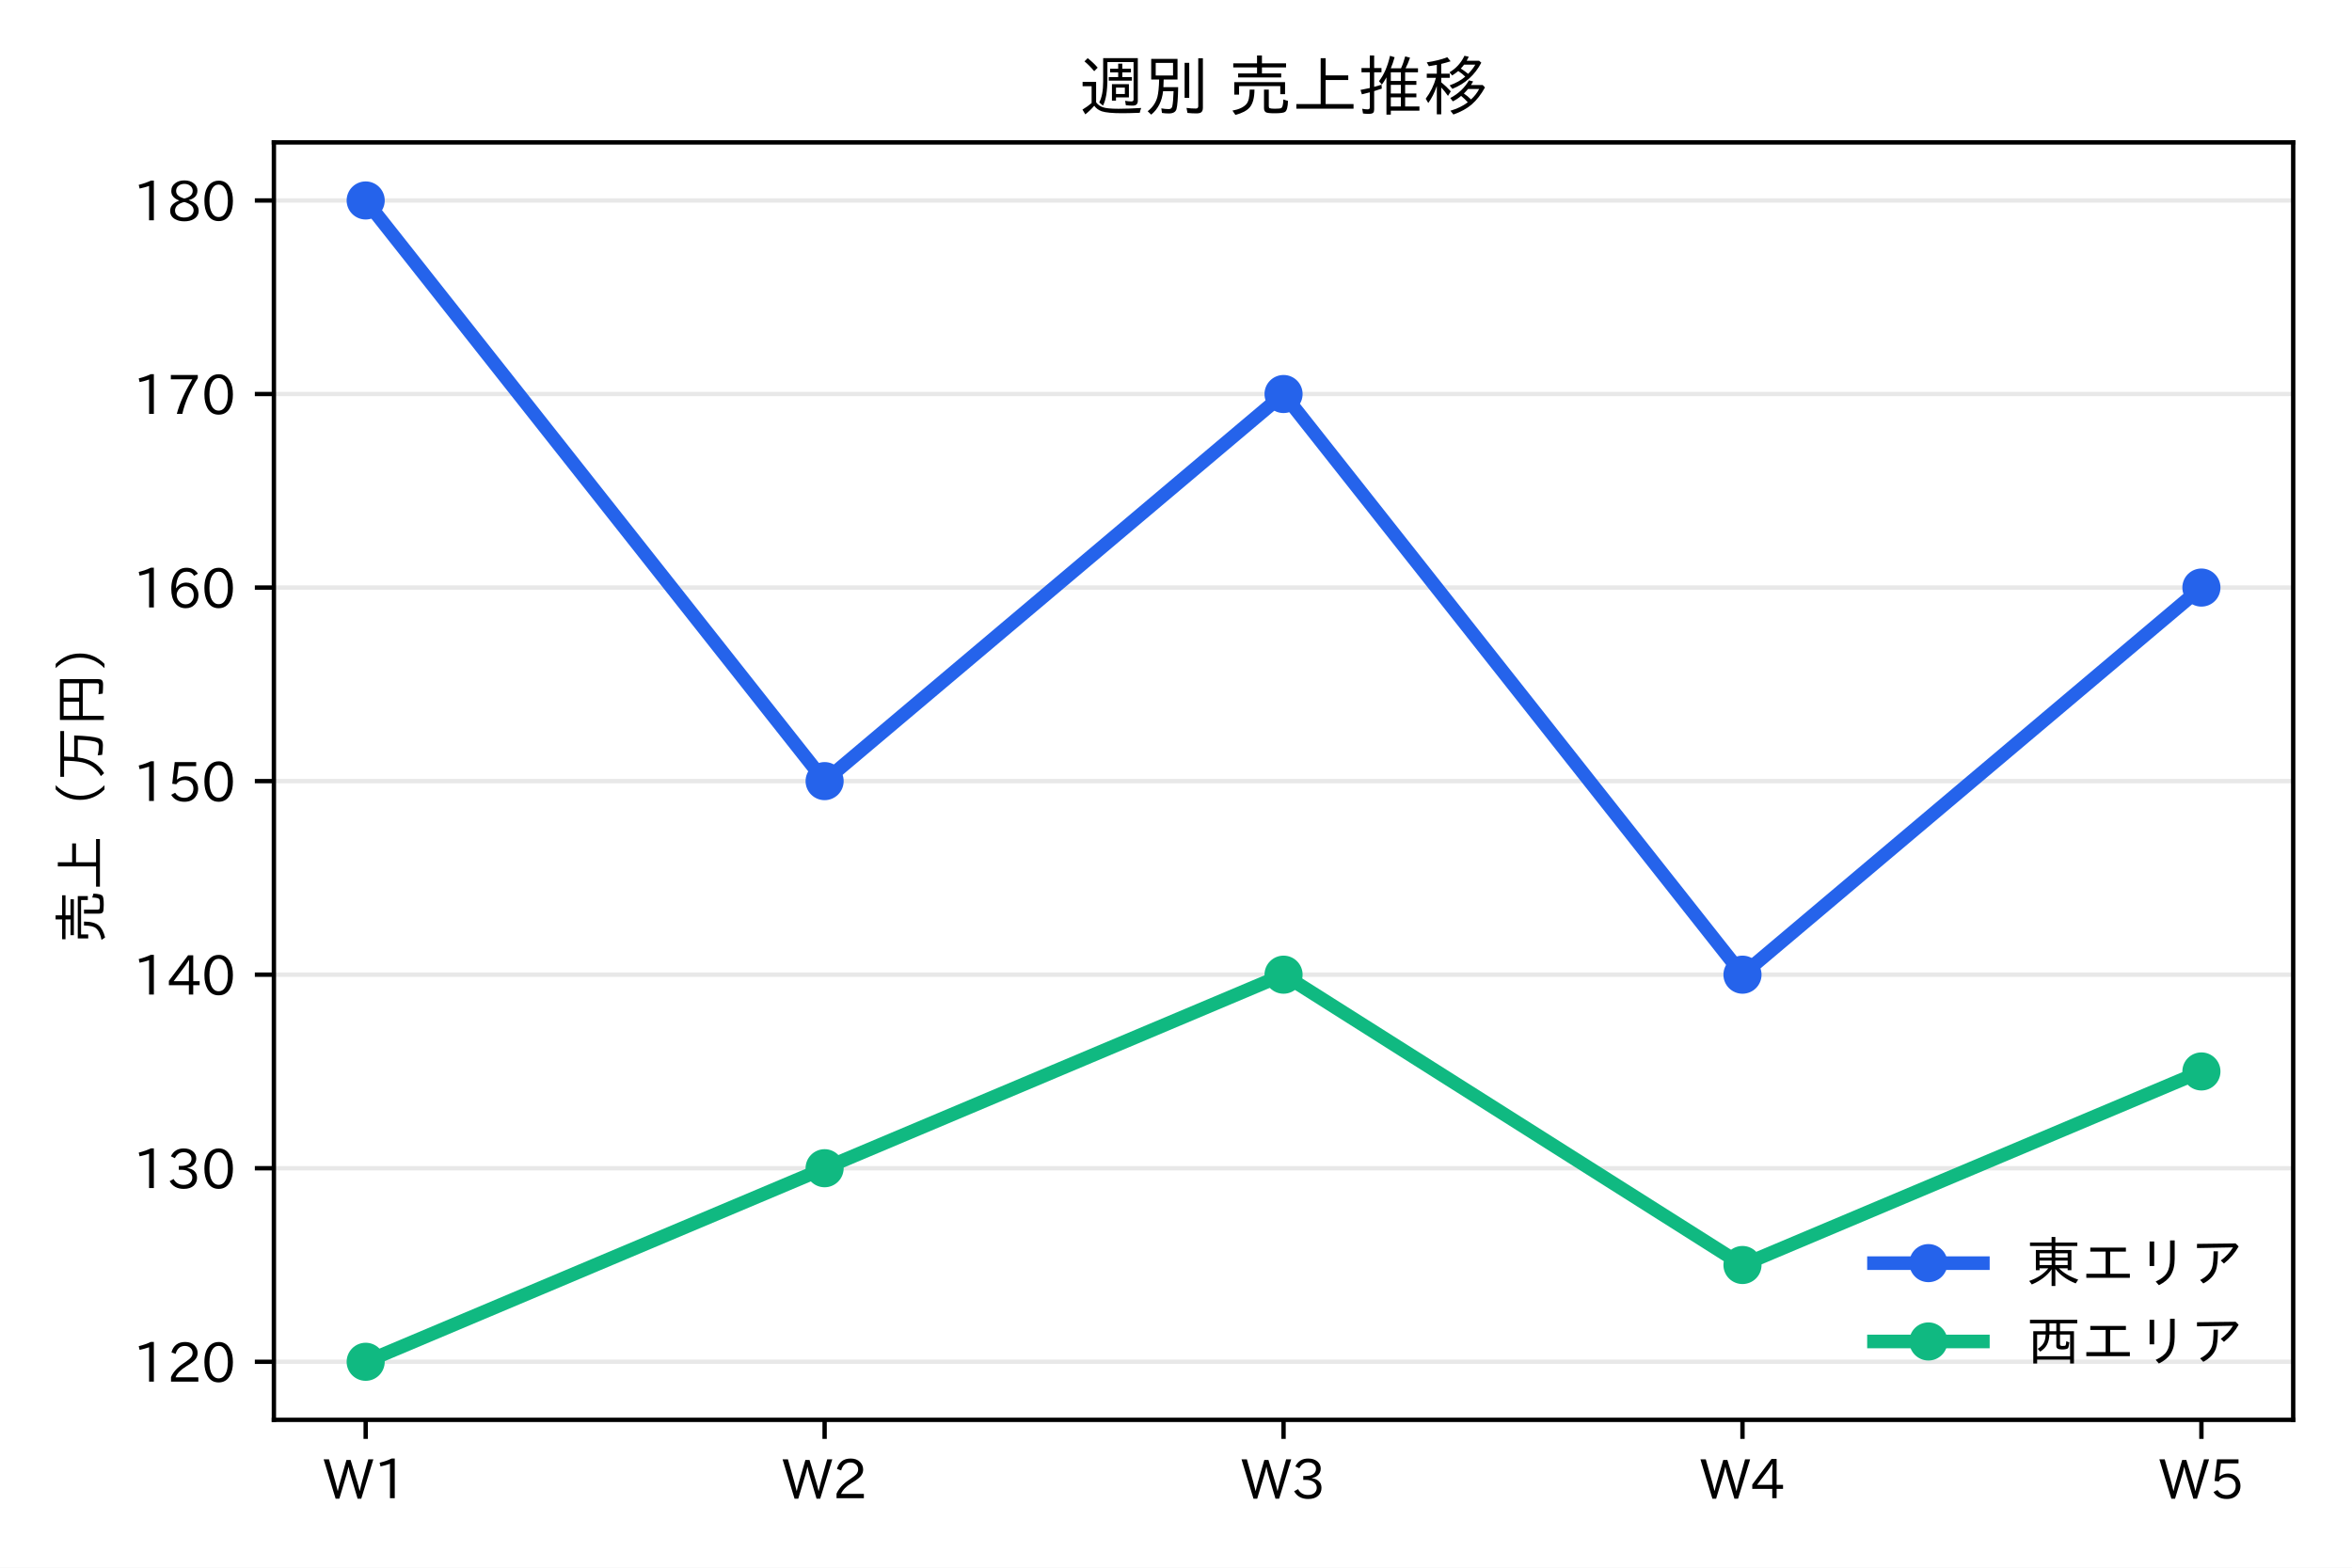
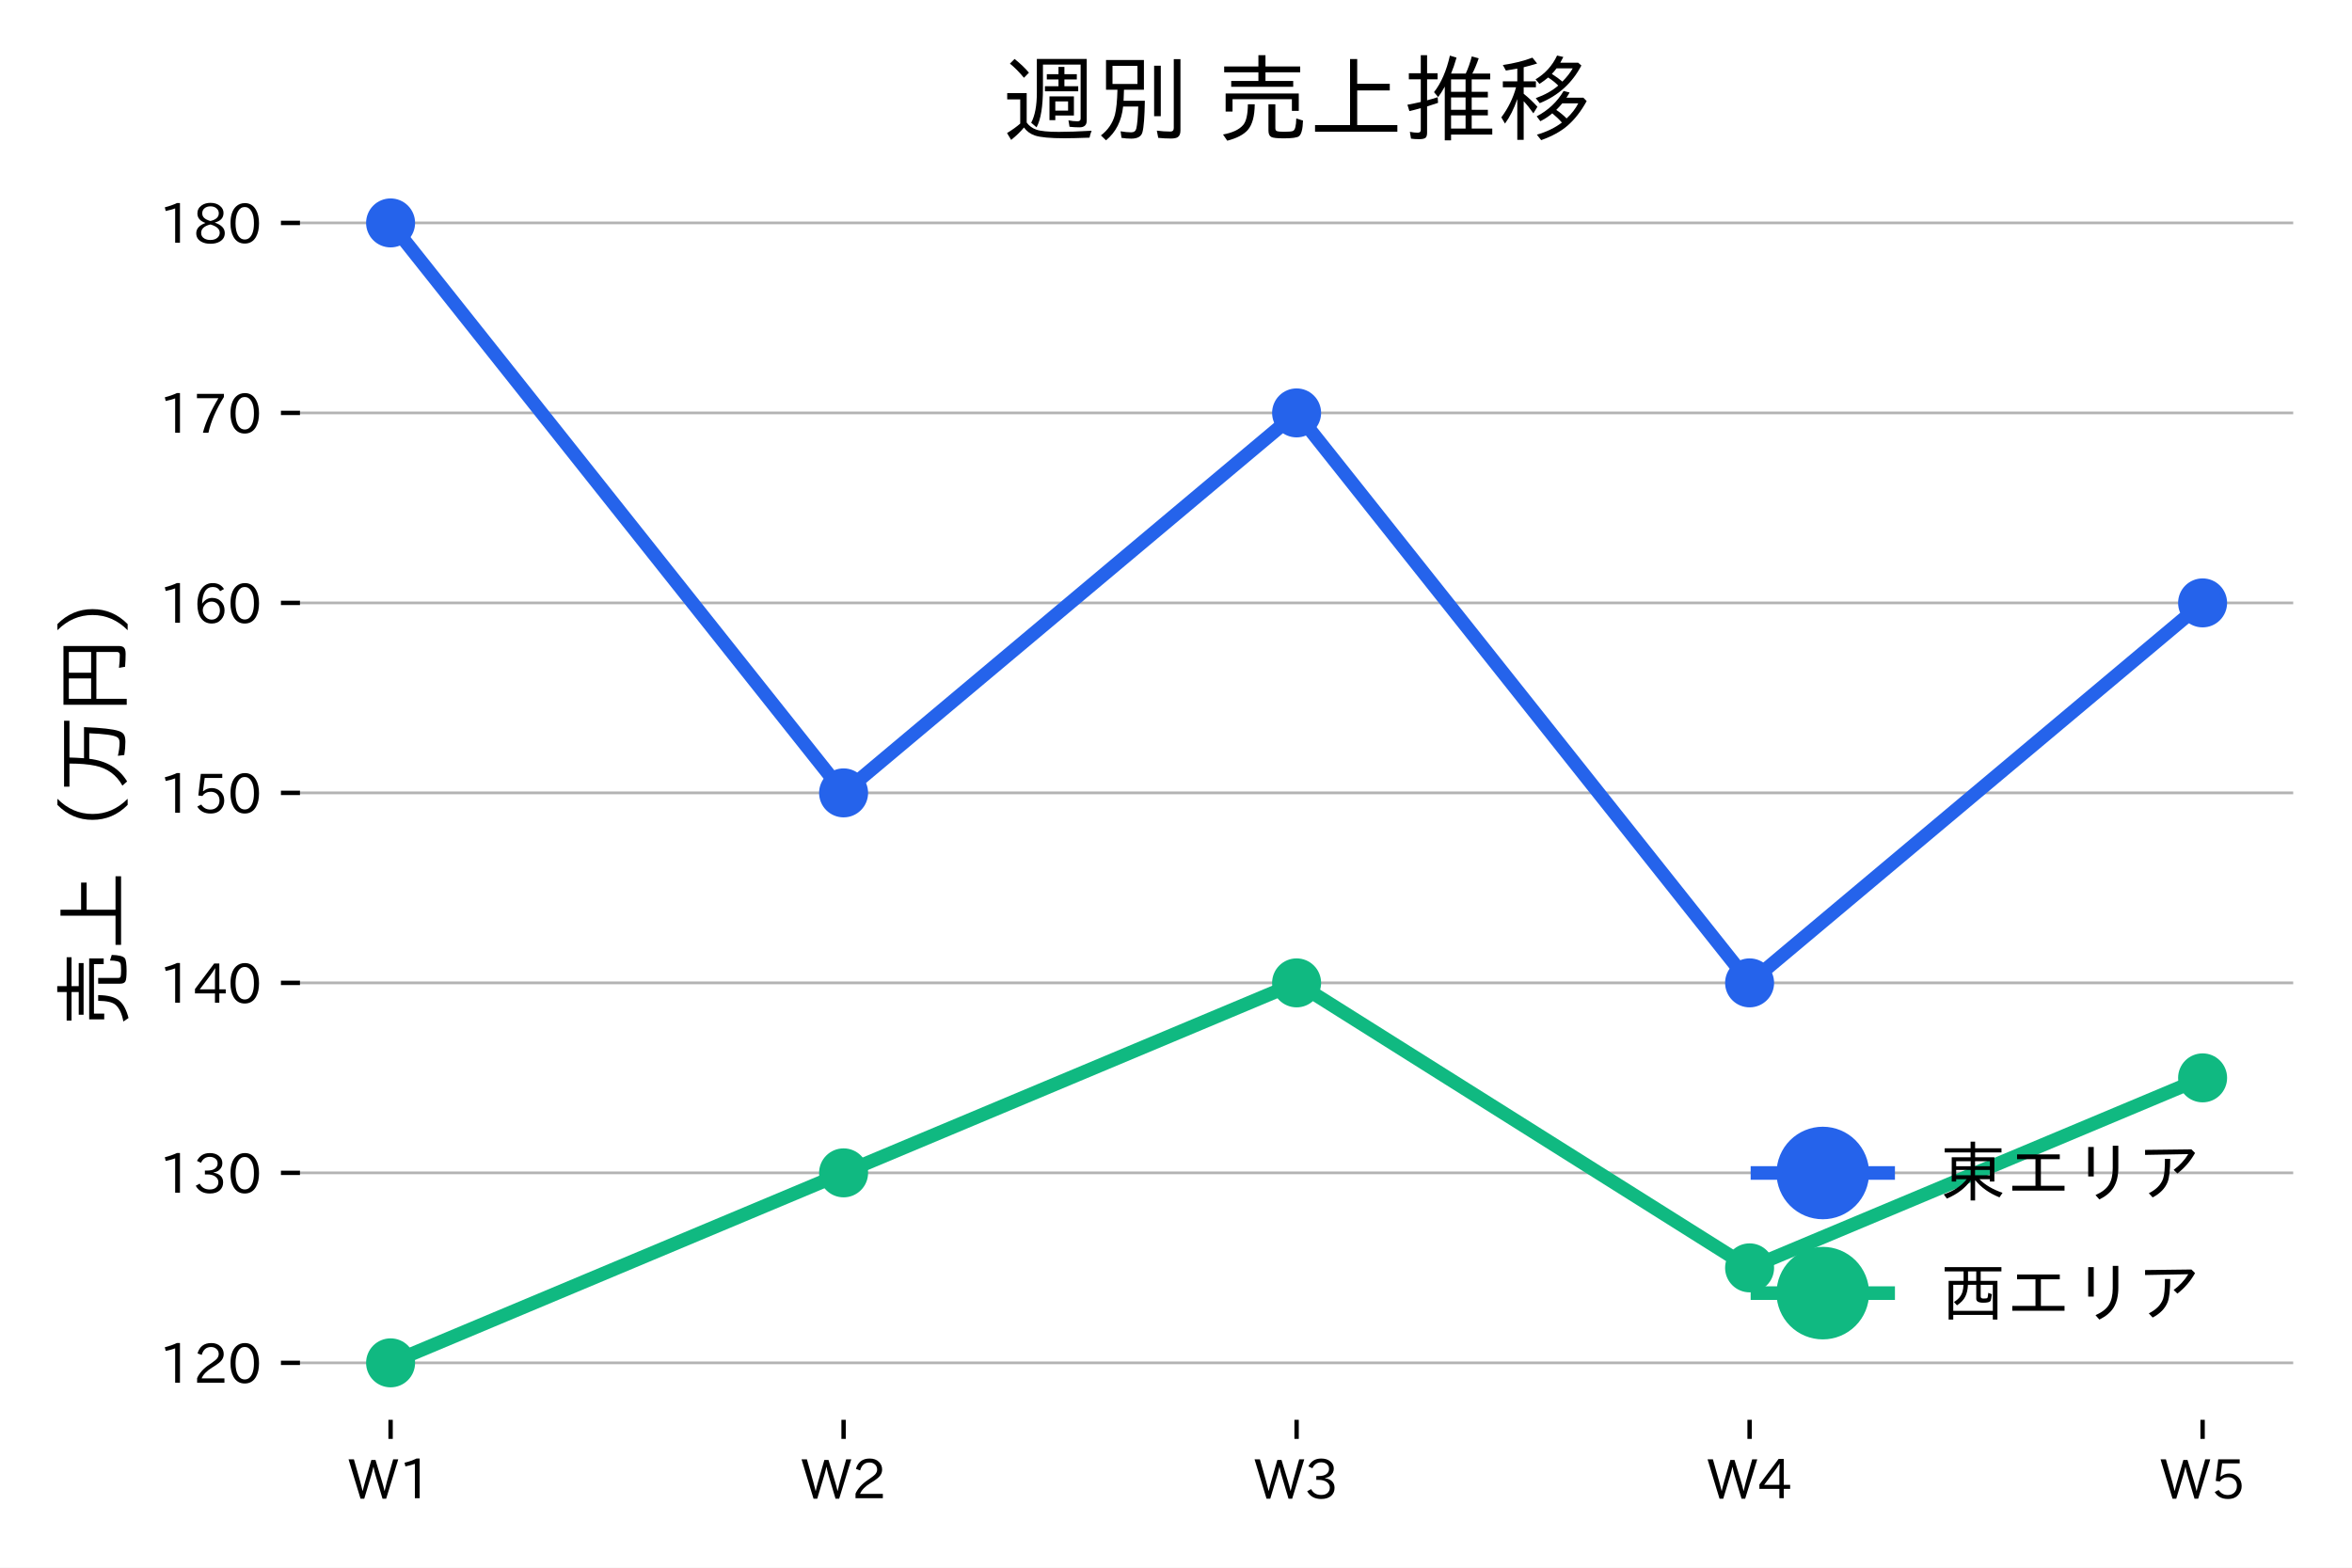
<svg xmlns="http://www.w3.org/2000/svg" xmlns:xlink="http://www.w3.org/1999/xlink" width="432pt" height="288pt" viewBox="0 0 432 288" version="1.1">
  <defs>
    <style type="text/css">*{stroke-linejoin: round; stroke-linecap: butt}</style>
  </defs>
  <g id="figure_1">
    <g id="patch_1">
      <path d="M 0 288  L 432 288  L 432 0  L 0 0  z " style="fill: #ffffff" />
    </g>
    <g id="axes_1">
      <g id="patch_2">
-         <path d="M 50.307 260.84  L 421.2 260.84  L 421.2 26.16  L 50.307 26.16  z " style="fill: #ffffff" />
+         <path d="M 55.1 260.84  L 421.2 260.84  L 421.2 30.48  L 55.1 30.48  z " style="fill: #ffffff" />
      </g>
      <g id="matplotlib.axis_1">
        <g id="xtick_1">
          <g id="line2d_1">
            <defs>
-               <path id="md99db38f3f" d="M 0 0  L 0 3.5  " style="stroke: #000000; stroke-width: 0.8" />
-             </defs>
-             <g>
-               <use xlink:href="#md99db38f3f" x="67.166" y="260.84" style="stroke: #000000; stroke-width: 0.8" />
+               <path id="m8d72873db2" d="M 0 0  L 0 3.5  " style="stroke: #000000; stroke-width: 0.8" />
+             </defs>
+             <g>
+               <use xlink:href="#m8d72873db2" x="71.741" y="260.84" style="stroke: #000000; stroke-width: 0.8" />
            </g>
          </g>
          <g id="text_1">
-             <g transform="translate(59.37562 275.3306) scale(0.1 -0.1)">
+             <g transform="translate(63.95028 275.3306) scale(0.1 -0.1)">
              <defs>
                <path id="IPAexGothic-57" d="M 5888 4634  L 4466 0  L 4038 0  L 3219 2759  Q 3084 3209 2981 3738  L 2963 3738  Q 2866 3288 2713 2759  L 1888 0  L 1453 0  L 44 4634  L 672 4634  L 1406 2041  Q 1572 1444 1694 928  L 1716 928  Q 1819 1406 2003 2041  L 2725 4556  L 3213 4556  L 3972 2041  Q 4128 1541 4269 922  L 4288 922  Q 4441 1603 4563 2041  L 5291 4634  L 5888 4634  z " transform="scale(0.015625)" />
                <path id="IPAexGothic-31" d="M 2463 63  L 1900 63  L 1900 4103  Q 1372 3922 788 3797  L 684 4231  Q 1519 4441 2106 4731  L 2463 4731  L 2463 63  z " transform="scale(0.015625)" />
              </defs>
              <use xlink:href="#IPAexGothic-57" />
              <use xlink:href="#IPAexGothic-31" transform="translate(92.82227 0)" />
            </g>
          </g>
        </g>
        <g id="xtick_2">
          <g id="line2d_2">
            <g>
-               <use xlink:href="#md99db38f3f" x="151.46" y="260.84" style="stroke: #000000; stroke-width: 0.8" />
+               <use xlink:href="#m8d72873db2" x="154.945" y="260.84" style="stroke: #000000; stroke-width: 0.8" />
            </g>
          </g>
          <g id="text_2">
-             <g transform="translate(143.6694 275.3306) scale(0.1 -0.1)">
+             <g transform="translate(147.1548 275.3306) scale(0.1 -0.1)">
              <defs>
                <path id="IPAexGothic-32" d="M 3659 63  L 447 63  L 447 594  Q 825 1475 1894 2203  L 2072 2322  Q 2619 2697 2791 2906  Q 2988 3153 2988 3444  Q 2988 3772 2756 4003  Q 2500 4259 2084 4259  Q 1250 4259 991 3328  L 497 3506  Q 853 4725 2116 4725  Q 2806 4725 3216 4316  Q 3575 3947 3575 3425  Q 3575 3038 3344 2722  Q 3131 2416 2366 1938  L 2231 1856  Q 1256 1253 978 569  L 3659 569  L 3659 63  z " transform="scale(0.015625)" />
              </defs>
              <use xlink:href="#IPAexGothic-57" />
              <use xlink:href="#IPAexGothic-32" transform="translate(92.82227 0)" />
            </g>
          </g>
        </g>
        <g id="xtick_3">
          <g id="line2d_3">
            <g>
-               <use xlink:href="#md99db38f3f" x="235.754" y="260.84" style="stroke: #000000; stroke-width: 0.8" />
+               <use xlink:href="#m8d72873db2" x="238.15" y="260.84" style="stroke: #000000; stroke-width: 0.8" />
            </g>
          </g>
          <g id="text_3">
-             <g transform="translate(227.9631 275.3306) scale(0.1 -0.1)">
+             <g transform="translate(230.3594 275.3306) scale(0.1 -0.1)">
              <defs>
                <path id="IPAexGothic-33" d="M 2381 2419  Q 3506 2216 3506 1278  Q 3506 716 3128 356  Q 2709 -31 1944 -31  Q 797 -31 288 881  L 756 1131  Q 1109 441 1938 441  Q 2425 441 2694 691  Q 2950 928 2950 1291  Q 2950 1719 2566 1978  Q 2216 2213 1644 2213  L 1363 2213  L 1363 2669  L 1656 2669  Q 2231 2669 2534 2888  Q 2859 3119 2859 3509  Q 2859 3934 2494 4138  Q 2259 4278 1931 4278  Q 1238 4278 903 3578  L 434 3803  Q 897 4725 1938 4725  Q 2597 4725 3006 4394  Q 3416 4069 3416 3534  Q 3416 3028 3019 2706  Q 2763 2500 2381 2444  L 2381 2419  z " transform="scale(0.015625)" />
              </defs>
              <use xlink:href="#IPAexGothic-57" />
              <use xlink:href="#IPAexGothic-33" transform="translate(92.82227 0)" />
            </g>
          </g>
        </g>
        <g id="xtick_4">
          <g id="line2d_4">
            <g>
-               <use xlink:href="#md99db38f3f" x="320.048" y="260.84" style="stroke: #000000; stroke-width: 0.8" />
+               <use xlink:href="#m8d72873db2" x="321.355" y="260.84" style="stroke: #000000; stroke-width: 0.8" />
            </g>
          </g>
          <g id="text_4">
-             <g transform="translate(312.2569 275.3306) scale(0.1 -0.1)">
+             <g transform="translate(313.5639 275.3306) scale(0.1 -0.1)">
              <defs>
                <path id="IPAexGothic-34" d="M 3813 1159  L 3059 1159  L 3059 63  L 2547 63  L 2547 1159  L 197 1159  L 197 1672  L 2456 4678  L 3059 4678  L 3059 1634  L 3813 1634  L 3813 1159  z M 2578 4109  L 2559 4109  Q 2278 3656 2003 3284  L 759 1634  L 2547 1634  L 2547 3144  Q 2547 3481 2578 4109  z " transform="scale(0.015625)" />
              </defs>
              <use xlink:href="#IPAexGothic-57" />
              <use xlink:href="#IPAexGothic-34" transform="translate(92.82227 0)" />
            </g>
          </g>
        </g>
        <g id="xtick_5">
          <g id="line2d_5">
            <g>
-               <use xlink:href="#md99db38f3f" x="404.341" y="260.84" style="stroke: #000000; stroke-width: 0.8" />
+               <use xlink:href="#m8d72873db2" x="404.559" y="260.84" style="stroke: #000000; stroke-width: 0.8" />
            </g>
          </g>
          <g id="text_5">
-             <g transform="translate(396.5506 275.3306) scale(0.1 -0.1)">
+             <g transform="translate(396.7685 275.3306) scale(0.1 -0.1)">
              <defs>
                <path id="IPAexGothic-35" d="M 1178 2603  Q 1634 2963 2172 2963  Q 2816 2963 3241 2528  Q 3638 2113 3638 1497  Q 3638 938 3297 513  Q 2869 -31 2031 -31  Q 959 -31 469 784  L 938 1028  Q 1309 434 2013 434  Q 2466 434 2769 716  Q 3081 1013 3081 1503  Q 3081 1966 2806 2241  Q 2519 2528 2056 2528  Q 1406 2528 1072 2028  L 591 2091  L 884 4634  L 3406 4634  L 3406 4153  L 1341 4153  L 1134 2603  L 1178 2603  z " transform="scale(0.015625)" />
              </defs>
              <use xlink:href="#IPAexGothic-57" />
              <use xlink:href="#IPAexGothic-35" transform="translate(92.82227 0)" />
            </g>
          </g>
        </g>
      </g>
      <g id="matplotlib.axis_2">
        <g id="ytick_1">
          <g id="line2d_6">
-             <path d="M 50.307 250.173  L 421.2 250.173  " clip-path="url(#pa5300a3c09)" style="fill: none; stroke: #b0b0b0; stroke-opacity: 0.3; stroke-width: 0.8; stroke-linecap: square" />
+             <path d="M 55.1 250.369  L 421.2 250.369  " clip-path="url(#p2153f0af49)" style="fill: none; stroke: #000000; stroke-opacity: 0.3; stroke-width: 0.5; stroke-linecap: square" />
          </g>
          <g id="line2d_7">
            <defs>
-               <path id="m06aeca50b7" d="M 0 0  L -3.5 0  " style="stroke: #000000; stroke-width: 0.8" />
-             </defs>
-             <g>
-               <use xlink:href="#m06aeca50b7" x="50.307" y="250.173" style="stroke: #000000; stroke-width: 0.8" />
+               <path id="m4aab1d4674" d="M 0 0  L -3.5 0  " style="stroke: #000000; stroke-width: 0.8" />
+             </defs>
+             <g>
+               <use xlink:href="#m4aab1d4674" x="55.1" y="250.369" style="stroke: #000000; stroke-width: 0.8" />
            </g>
          </g>
          <g id="text_6">
-             <g transform="translate(24.41219 253.918) scale(0.1 -0.1)">
+             <g transform="translate(29.20469 254.1144) scale(0.1 -0.1)">
              <defs>
                <path id="IPAexGothic-30" d="M 2038 4725  Q 2881 4725 3334 3944  Q 3694 3325 3694 2344  Q 3694 1372 3334 741  Q 2888 -31 2016 -31  Q 1147 -31 700 741  Q 341 1372 341 2350  Q 341 3713 1000 4334  Q 1419 4725 2038 4725  z M 2016 4266  Q 1516 4266 1228 3759  Q 934 3247 934 2344  Q 934 1456 1222 947  Q 1513 447 2016 447  Q 2619 447 2909 1153  Q 3100 1622 3100 2375  Q 3100 3256 2806 3759  Q 2509 4266 2016 4266  z " transform="scale(0.015625)" />
              </defs>
              <use xlink:href="#IPAexGothic-31" />
              <use xlink:href="#IPAexGothic-32" transform="translate(62.98828 0)" />
              <use xlink:href="#IPAexGothic-30" transform="translate(125.9766 0)" />
            </g>
          </g>
        </g>
        <g id="ytick_2">
          <g id="line2d_8">
-             <path d="M 50.307 214.615  L 421.2 214.615  " clip-path="url(#pa5300a3c09)" style="fill: none; stroke: #b0b0b0; stroke-opacity: 0.3; stroke-width: 0.8; stroke-linecap: square" />
+             <path d="M 55.1 215.466  L 421.2 215.466  " clip-path="url(#p2153f0af49)" style="fill: none; stroke: #000000; stroke-opacity: 0.3; stroke-width: 0.5; stroke-linecap: square" />
          </g>
          <g id="line2d_9">
            <g>
-               <use xlink:href="#m06aeca50b7" x="50.307" y="214.615" style="stroke: #000000; stroke-width: 0.8" />
+               <use xlink:href="#m4aab1d4674" x="55.1" y="215.466" style="stroke: #000000; stroke-width: 0.8" />
            </g>
          </g>
          <g id="text_7">
-             <g transform="translate(24.41219 218.3605) scale(0.1 -0.1)">
+             <g transform="translate(29.20469 219.2114) scale(0.1 -0.1)">
              <use xlink:href="#IPAexGothic-31" />
              <use xlink:href="#IPAexGothic-33" transform="translate(62.98828 0)" />
              <use xlink:href="#IPAexGothic-30" transform="translate(125.9766 0)" />
            </g>
          </g>
        </g>
        <g id="ytick_3">
          <g id="line2d_10">
-             <path d="M 50.307 179.058  L 421.2 179.058  " clip-path="url(#pa5300a3c09)" style="fill: none; stroke: #b0b0b0; stroke-opacity: 0.3; stroke-width: 0.8; stroke-linecap: square" />
+             <path d="M 55.1 180.563  L 421.2 180.563  " clip-path="url(#p2153f0af49)" style="fill: none; stroke: #000000; stroke-opacity: 0.3; stroke-width: 0.5; stroke-linecap: square" />
          </g>
          <g id="line2d_11">
            <g>
-               <use xlink:href="#m06aeca50b7" x="50.307" y="179.058" style="stroke: #000000; stroke-width: 0.8" />
+               <use xlink:href="#m4aab1d4674" x="55.1" y="180.563" style="stroke: #000000; stroke-width: 0.8" />
            </g>
          </g>
          <g id="text_8">
-             <g transform="translate(24.41219 182.8029) scale(0.1 -0.1)">
+             <g transform="translate(29.20469 184.3083) scale(0.1 -0.1)">
              <use xlink:href="#IPAexGothic-31" />
              <use xlink:href="#IPAexGothic-34" transform="translate(62.98828 0)" />
              <use xlink:href="#IPAexGothic-30" transform="translate(125.9766 0)" />
            </g>
          </g>
        </g>
        <g id="ytick_4">
          <g id="line2d_12">
-             <path d="M 50.307 143.5  L 421.2 143.5  " clip-path="url(#pa5300a3c09)" style="fill: none; stroke: #b0b0b0; stroke-opacity: 0.3; stroke-width: 0.8; stroke-linecap: square" />
+             <path d="M 55.1 145.66  L 421.2 145.66  " clip-path="url(#p2153f0af49)" style="fill: none; stroke: #000000; stroke-opacity: 0.3; stroke-width: 0.5; stroke-linecap: square" />
          </g>
          <g id="line2d_13">
            <g>
-               <use xlink:href="#m06aeca50b7" x="50.307" y="143.5" style="stroke: #000000; stroke-width: 0.8" />
+               <use xlink:href="#m4aab1d4674" x="55.1" y="145.66" style="stroke: #000000; stroke-width: 0.8" />
            </g>
          </g>
          <g id="text_9">
-             <g transform="translate(24.41219 147.2453) scale(0.1 -0.1)">
+             <g transform="translate(29.20469 149.4053) scale(0.1 -0.1)">
              <use xlink:href="#IPAexGothic-31" />
              <use xlink:href="#IPAexGothic-35" transform="translate(62.98828 0)" />
              <use xlink:href="#IPAexGothic-30" transform="translate(125.9766 0)" />
            </g>
          </g>
        </g>
        <g id="ytick_5">
          <g id="line2d_14">
-             <path d="M 50.307 107.942  L 421.2 107.942  " clip-path="url(#pa5300a3c09)" style="fill: none; stroke: #b0b0b0; stroke-opacity: 0.3; stroke-width: 0.8; stroke-linecap: square" />
+             <path d="M 55.1 110.757  L 421.2 110.757  " clip-path="url(#p2153f0af49)" style="fill: none; stroke: #000000; stroke-opacity: 0.3; stroke-width: 0.5; stroke-linecap: square" />
          </g>
          <g id="line2d_15">
            <g>
-               <use xlink:href="#m06aeca50b7" x="50.307" y="107.942" style="stroke: #000000; stroke-width: 0.8" />
+               <use xlink:href="#m4aab1d4674" x="55.1" y="110.757" style="stroke: #000000; stroke-width: 0.8" />
            </g>
          </g>
          <g id="text_10">
-             <g transform="translate(24.41219 111.6877) scale(0.1 -0.1)">
+             <g transform="translate(29.20469 114.5023) scale(0.1 -0.1)">
              <defs>
                <path id="IPAexGothic-36" d="M 1056 2328  Q 1509 2981 2234 2981  Q 2906 2981 3316 2513  Q 3675 2106 3675 1522  Q 3675 884 3272 434  Q 2853 -31 2178 -31  Q 1375 -31 922 581  Q 481 1178 481 2228  Q 481 3425 1013 4109  Q 1494 4725 2272 4725  Q 3191 4725 3609 4025  L 3150 3775  Q 2894 4266 2300 4266  Q 1119 4266 1031 2328  L 1056 2328  z M 2141 2547  Q 1684 2547 1384 2206  Q 1116 1900 1116 1541  Q 1116 1156 1353 844  Q 1672 428 2159 428  Q 2669 428 2941 844  Q 3125 1128 3125 1503  Q 3125 1944 2881 2228  Q 2600 2547 2141 2547  z " transform="scale(0.015625)" />
              </defs>
              <use xlink:href="#IPAexGothic-31" />
              <use xlink:href="#IPAexGothic-36" transform="translate(62.98828 0)" />
              <use xlink:href="#IPAexGothic-30" transform="translate(125.9766 0)" />
            </g>
          </g>
        </g>
        <g id="ytick_6">
          <g id="line2d_16">
-             <path d="M 50.307 72.385  L 421.2 72.385  " clip-path="url(#pa5300a3c09)" style="fill: none; stroke: #b0b0b0; stroke-opacity: 0.3; stroke-width: 0.8; stroke-linecap: square" />
+             <path d="M 55.1 75.854  L 421.2 75.854  " clip-path="url(#p2153f0af49)" style="fill: none; stroke: #000000; stroke-opacity: 0.3; stroke-width: 0.5; stroke-linecap: square" />
          </g>
          <g id="line2d_17">
            <g>
-               <use xlink:href="#m06aeca50b7" x="50.307" y="72.385" style="stroke: #000000; stroke-width: 0.8" />
+               <use xlink:href="#m4aab1d4674" x="55.1" y="75.854" style="stroke: #000000; stroke-width: 0.8" />
            </g>
          </g>
          <g id="text_11">
-             <g transform="translate(24.41219 76.13016) scale(0.1 -0.1)">
+             <g transform="translate(29.20469 79.59925) scale(0.1 -0.1)">
              <defs>
                <path id="IPAexGothic-37" d="M 3597 4263  Q 2238 2106 1778 63  L 1131 63  Q 1581 1834 2950 4128  L 428 4128  L 428 4634  L 3597 4634  L 3597 4263  z " transform="scale(0.015625)" />
              </defs>
              <use xlink:href="#IPAexGothic-31" />
              <use xlink:href="#IPAexGothic-37" transform="translate(62.98828 0)" />
              <use xlink:href="#IPAexGothic-30" transform="translate(125.9766 0)" />
            </g>
          </g>
        </g>
        <g id="ytick_7">
          <g id="line2d_18">
-             <path d="M 50.307 36.827  L 421.2 36.827  " clip-path="url(#pa5300a3c09)" style="fill: none; stroke: #b0b0b0; stroke-opacity: 0.3; stroke-width: 0.8; stroke-linecap: square" />
+             <path d="M 55.1 40.951  L 421.2 40.951  " clip-path="url(#p2153f0af49)" style="fill: none; stroke: #000000; stroke-opacity: 0.3; stroke-width: 0.5; stroke-linecap: square" />
          </g>
          <g id="line2d_19">
            <g>
-               <use xlink:href="#m06aeca50b7" x="50.307" y="36.827" style="stroke: #000000; stroke-width: 0.8" />
+               <use xlink:href="#m4aab1d4674" x="55.1" y="40.951" style="stroke: #000000; stroke-width: 0.8" />
            </g>
          </g>
          <g id="text_12">
-             <g transform="translate(24.41219 40.57258) scale(0.1 -0.1)">
+             <g transform="translate(29.20469 44.69622) scale(0.1 -0.1)">
              <defs>
                <path id="IPAexGothic-38" d="M 2541 2425  Q 3700 2031 3700 1197  Q 3700 541 3100 197  Q 2663 -56 2016 -56  Q 1366 -56 928 197  Q 347 531 347 1178  Q 347 1988 1409 2381  L 1409 2400  Q 481 2734 481 3509  Q 481 4100 981 4456  Q 1406 4756 2019 4756  Q 2703 4756 3131 4403  Q 3553 4069 3553 3566  Q 3553 2706 2541 2444  L 2541 2425  z M 2022 2625  Q 2997 2856 2997 3528  Q 2997 3916 2675 4150  Q 2413 4347 2016 4347  Q 1606 4347 1331 4128  Q 1050 3897 1050 3522  Q 1050 3150 1350 2925  Q 1494 2809 1722 2722  Q 1984 2616 2022 2625  z M 1978 2209  Q 922 1931 922 1216  Q 922 775 1313 556  Q 1606 391 2009 391  Q 2575 391 2881 697  Q 3106 922 3106 1250  Q 3106 1594 2794 1850  Q 2609 1994 2350 2100  Q 2047 2222 1978 2209  z " transform="scale(0.015625)" />
              </defs>
              <use xlink:href="#IPAexGothic-31" />
              <use xlink:href="#IPAexGothic-38" transform="translate(62.98828 0)" />
              <use xlink:href="#IPAexGothic-30" transform="translate(125.9766 0)" />
            </g>
          </g>
        </g>
        <g id="text_13">
-           <g transform="translate(18.51219 173.5) rotate(-90) scale(0.1 -0.1)">
+           <g transform="translate(22.46869 188.86) rotate(-90) scale(0.144 -0.144)">
            <defs>
              <path id="IPAexGothic-58f2" d="M 2938 4544  L 2938 5313  L 3419 5313  L 3419 4544  L 5781 4544  L 5781 4147  L 3419 4147  L 3419 3559  L 5306 3559  L 5306 3163  L 1088 3163  L 1088 3559  L 2938 3559  L 2938 4147  L 609 4147  L 609 4544  L 2938 4544  z M 5684 2706  L 5684 1522  L 5216 1522  L 5216 2316  L 1178 2316  L 1178 1478  L 709 1478  L 709 2706  L 5684 2706  z M 531 -84  Q 1494 91 1894 556  Q 2213 913 2222 1972  L 2688 1972  Q 2678 756 2216 225  Q 1794 -256 819 -506  L 531 -84  z M 3622 1972  L 4091 1972  L 4091 353  Q 4091 191 4181 153  Q 4313 100 4684 100  Q 5169 100 5294 159  Q 5503 256 5513 1006  L 5972 863  Q 5944 -22 5691 -206  Q 5503 -347 4659 -347  Q 3981 -347 3809 -250  Q 3622 -144 3622 178  L 3622 1972  z " transform="scale(0.015625)" />
              <path id="IPAexGothic-4e0a" d="M 3259 3366  L 5475 3366  L 5475 2913  L 3259 2913  L 3259 556  L 5991 556  L 5991 103  L 391 103  L 391 556  L 2772 556  L 2772 5050  L 3259 5050  L 3259 3366  z " transform="scale(0.015625)" />
              <path id="IPAexGothic-ff08" d="M 5419 -434  Q 4197 769 4197 2438  Q 4197 4097 5419 5300  L 5919 5300  Q 4678 4078 4678 2425  Q 4678 788 5919 -434  L 5419 -434  z " transform="scale(0.015625)" />
              <path id="IPAexGothic-4e07" d="M 2888 4316  Q 2878 3816 2828 3128  L 5369 3128  Q 5284 984 5056 300  Q 4950 -22 4750 -134  Q 4556 -250 4181 -250  Q 3659 -250 3091 -159  L 3028 363  Q 3638 225 4103 225  Q 4456 225 4569 463  Q 4797 906 4866 2700  L 2784 2700  Q 2534 575 934 -391  L 591 -6  Q 1900 716 2216 2200  Q 2394 3041 2394 4316  L 506 4316  L 506 4756  L 5888 4756  L 5888 4316  L 2888 4316  z " transform="scale(0.015625)" />
              <path id="IPAexGothic-5186" d="M 5594 4806  L 5594 322  Q 5594 34 5491 -97  Q 5366 -269 4959 -269  Q 4469 -269 3897 -225  L 3809 275  Q 4378 206 4844 206  Q 5106 206 5106 434  L 5106 2119  L 1281 2119  L 1281 -359  L 794 -359  L 794 4806  L 5594 4806  z M 1281 4366  L 1281 2547  L 2944 2547  L 2944 4366  L 1281 4366  z M 5106 2547  L 5106 4366  L 3413 4366  L 3413 2547  L 5106 2547  z " transform="scale(0.015625)" />
              <path id="IPAexGothic-ff09" d="M 481 -434  Q 1722 788 1722 2431  Q 1722 4066 481 5300  L 981 5300  Q 2203 4097 2203 2431  Q 2203 769 981 -434  L 481 -434  z " transform="scale(0.015625)" />
            </defs>
            <use xlink:href="#IPAexGothic-58f2" />
            <use xlink:href="#IPAexGothic-4e0a" transform="translate(100 0)" />
            <use xlink:href="#IPAexGothic-ff08" transform="translate(200 0)" />
            <use xlink:href="#IPAexGothic-4e07" transform="translate(300 0)" />
            <use xlink:href="#IPAexGothic-5186" transform="translate(400 0)" />
            <use xlink:href="#IPAexGothic-ff09" transform="translate(500 0)" />
          </g>
        </g>
      </g>
      <g id="line2d_20">
-         <path d="M 67.166 36.827  L 151.46 143.5  L 235.754 72.385  L 320.048 179.058  L 404.341 107.942  " clip-path="url(#pa5300a3c09)" style="fill: none; stroke: #2563eb; stroke-width: 2.5; stroke-linecap: square" />
+         <path d="M 71.741 40.951  L 154.945 145.66  L 238.15 75.854  L 321.355 180.563  L 404.559 110.757  " clip-path="url(#p2153f0af49)" style="fill: none; stroke: #2563eb; stroke-width: 2.5; stroke-linecap: square" />
        <defs>
-           <path id="m0eaa119c28" d="M 0 3  C 0.796 3 1.559 2.684 2.121 2.121  C 2.684 1.559 3 0.796 3 0  C 3 -0.796 2.684 -1.559 2.121 -2.121  C 1.559 -2.684 0.796 -3 0 -3  C -0.796 -3 -1.559 -2.684 -2.121 -2.121  C -2.684 -1.559 -3 -0.796 -3 0  C -3 0.796 -2.684 1.559 -2.121 2.121  C -1.559 2.684 -0.796 3 0 3  z " style="stroke: #2563eb" />
+           <path id="m973f62c1f0" d="M 0 4  C 1.061 4 2.078 3.579 2.828 2.828  C 3.579 2.078 4 1.061 4 0  C 4 -1.061 3.579 -2.078 2.828 -2.828  C 2.078 -3.579 1.061 -4 0 -4  C -1.061 -4 -2.078 -3.579 -2.828 -2.828  C -3.579 -2.078 -4 -1.061 -4 0  C -4 1.061 -3.579 2.078 -2.828 2.828  C -2.078 3.579 -1.061 4 0 4  z " style="stroke: #2563eb" />
        </defs>
-         <g clip-path="url(#pa5300a3c09)">
-           <use xlink:href="#m0eaa119c28" x="67.166" y="36.827" style="fill: #2563eb; stroke: #2563eb" />
-           <use xlink:href="#m0eaa119c28" x="151.46" y="143.5" style="fill: #2563eb; stroke: #2563eb" />
-           <use xlink:href="#m0eaa119c28" x="235.754" y="72.385" style="fill: #2563eb; stroke: #2563eb" />
-           <use xlink:href="#m0eaa119c28" x="320.048" y="179.058" style="fill: #2563eb; stroke: #2563eb" />
-           <use xlink:href="#m0eaa119c28" x="404.341" y="107.942" style="fill: #2563eb; stroke: #2563eb" />
+         <g clip-path="url(#p2153f0af49)">
+           <use xlink:href="#m973f62c1f0" x="71.741" y="40.951" style="fill: #2563eb; stroke: #2563eb" />
+           <use xlink:href="#m973f62c1f0" x="154.945" y="145.66" style="fill: #2563eb; stroke: #2563eb" />
+           <use xlink:href="#m973f62c1f0" x="238.15" y="75.854" style="fill: #2563eb; stroke: #2563eb" />
+           <use xlink:href="#m973f62c1f0" x="321.355" y="180.563" style="fill: #2563eb; stroke: #2563eb" />
+           <use xlink:href="#m973f62c1f0" x="404.559" y="110.757" style="fill: #2563eb; stroke: #2563eb" />
        </g>
      </g>
      <g id="line2d_21">
-         <path d="M 67.166 250.173  L 151.46 214.615  L 235.754 179.058  L 320.048 232.394  L 404.341 196.836  " clip-path="url(#pa5300a3c09)" style="fill: none; stroke: #10b981; stroke-width: 2.5; stroke-linecap: square" />
+         <path d="M 71.741 250.369  L 154.945 215.466  L 238.15 180.563  L 321.355 232.918  L 404.559 198.015  " clip-path="url(#p2153f0af49)" style="fill: none; stroke: #10b981; stroke-width: 2.5; stroke-linecap: square" />
        <defs>
-           <path id="m02fe9894fd" d="M 0 3  C 0.796 3 1.559 2.684 2.121 2.121  C 2.684 1.559 3 0.796 3 0  C 3 -0.796 2.684 -1.559 2.121 -2.121  C 1.559 -2.684 0.796 -3 0 -3  C -0.796 -3 -1.559 -2.684 -2.121 -2.121  C -2.684 -1.559 -3 -0.796 -3 0  C -3 0.796 -2.684 1.559 -2.121 2.121  C -1.559 2.684 -0.796 3 0 3  z " style="stroke: #10b981" />
+           <path id="meca43756a7" d="M 0 4  C 1.061 4 2.078 3.579 2.828 2.828  C 3.579 2.078 4 1.061 4 0  C 4 -1.061 3.579 -2.078 2.828 -2.828  C 2.078 -3.579 1.061 -4 0 -4  C -1.061 -4 -2.078 -3.579 -2.828 -2.828  C -3.579 -2.078 -4 -1.061 -4 0  C -4 1.061 -3.579 2.078 -2.828 2.828  C -2.078 3.579 -1.061 4 0 4  z " style="stroke: #10b981" />
        </defs>
-         <g clip-path="url(#pa5300a3c09)">
-           <use xlink:href="#m02fe9894fd" x="67.166" y="250.173" style="fill: #10b981; stroke: #10b981" />
-           <use xlink:href="#m02fe9894fd" x="151.46" y="214.615" style="fill: #10b981; stroke: #10b981" />
-           <use xlink:href="#m02fe9894fd" x="235.754" y="179.058" style="fill: #10b981; stroke: #10b981" />
-           <use xlink:href="#m02fe9894fd" x="320.048" y="232.394" style="fill: #10b981; stroke: #10b981" />
-           <use xlink:href="#m02fe9894fd" x="404.341" y="196.836" style="fill: #10b981; stroke: #10b981" />
-         </g>
-       </g>
-       <g id="patch_3">
-         <path d="M 50.307 260.84  L 50.307 26.16  " style="fill: none; stroke: #000000; stroke-width: 0.8; stroke-linejoin: miter; stroke-linecap: square" />
-       </g>
-       <g id="patch_4">
-         <path d="M 421.2 260.84  L 421.2 26.16  " style="fill: none; stroke: #000000; stroke-width: 0.8; stroke-linejoin: miter; stroke-linecap: square" />
-       </g>
-       <g id="patch_5">
-         <path d="M 50.307 260.84  L 421.2 260.84  " style="fill: none; stroke: #000000; stroke-width: 0.8; stroke-linejoin: miter; stroke-linecap: square" />
-       </g>
-       <g id="patch_6">
-         <path d="M 50.307 26.16  L 421.2 26.16  " style="fill: none; stroke: #000000; stroke-width: 0.8; stroke-linejoin: miter; stroke-linecap: square" />
+         <g clip-path="url(#p2153f0af49)">
+           <use xlink:href="#meca43756a7" x="71.741" y="250.369" style="fill: #10b981; stroke: #10b981" />
+           <use xlink:href="#meca43756a7" x="154.945" y="215.466" style="fill: #10b981; stroke: #10b981" />
+           <use xlink:href="#meca43756a7" x="238.15" y="180.563" style="fill: #10b981; stroke: #10b981" />
+           <use xlink:href="#meca43756a7" x="321.355" y="232.918" style="fill: #10b981; stroke: #10b981" />
+           <use xlink:href="#meca43756a7" x="404.559" y="198.015" style="fill: #10b981; stroke: #10b981" />
+         </g>
      </g>
      <g id="text_14">
-         <g transform="translate(198.1337 20.16) scale(0.12 -0.12)">
+         <g transform="translate(183.9772 24.48) scale(0.1728 -0.1728)">
          <defs>
            <path id="IPAexGothic-9031" d="M 1703 728  Q 1944 394 2356 247  Q 2788 94 3891 94  Q 4791 94 6119 172  Q 6019 -84 5978 -300  Q 4853 -341 4275 -341  Q 2825 -341 2259 -153  Q 1791 9 1519 391  Q 1175 -28 647 -453  L 366 13  Q 916 350 1263 659  L 1263 2303  L 378 2303  L 378 2731  L 1703 2731  L 1703 728  z M 4916 2509  L 4916 1209  L 3650 1209  L 3650 891  L 3253 891  L 3253 2509  L 4916 2509  z M 4519 2169  L 3650 2169  L 3650 1541  L 4519 1541  L 4519 2169  z M 5788 5056  L 5788 863  Q 5788 403 5294 403  Q 4950 403 4616 441  L 4544 878  Q 4866 813 5159 813  Q 5372 813 5372 997  L 5372 4672  L 2809 4672  L 2809 3053  Q 2809 1206 2375 403  L 2009 716  Q 2394 1438 2394 2753  L 2394 5056  L 5788 5056  z M 4269 4019  L 5113 4019  L 5113 3659  L 4269 3659  L 4269 3200  L 5209 3200  L 5209 2853  L 2944 2853  L 2944 3200  L 3866 3200  L 3866 3659  L 3072 3659  L 3072 4019  L 3866 4019  L 3866 4513  L 4269 4513  L 4269 4019  z M 1516 3775  Q 1034 4359 563 4738  L 878 5056  Q 1484 4572 1856 4122  L 1516 3775  z " transform="scale(0.015625)" />
            <path id="IPAexGothic-5225" d="M 1922 2963  Q 1906 2453 1894 2209  L 3341 2209  Q 3313 550 3175 63  Q 3059 -366 2413 -366  Q 2072 -366 1753 -313  L 1691 134  Q 2084 63 2413 63  Q 2694 63 2759 319  Q 2856 722 2888 1753  Q 2888 1800 2894 1819  L 1863 1819  Q 1709 350 700 -481  L 353 -147  Q 1075 403 1306 1256  Q 1450 1822 1478 2963  L 700 2963  L 700 4984  L 3278 4984  L 3278 2963  L 1922 2963  z M 1141 4588  L 1141 3353  L 2838 3353  L 2838 4588  L 1141 4588  z M 3972 4597  L 4425 4597  L 4425 1159  L 3972 1159  L 3972 4597  z M 5309 5044  L 5763 5044  L 5763 191  Q 5763 -141 5581 -263  Q 5438 -359 5116 -359  Q 4688 -359 4253 -313  L 4156 178  Q 4625 116 5072 116  Q 5309 116 5309 353  L 5309 5044  z " transform="scale(0.015625)" />
            <path id="IPAexGothic-20" transform="scale(0.015625)" />
            <path id="IPAexGothic-63a8" d="M 3244 4063  L 4244 4063  Q 4481 4578 4653 5228  L 5125 5100  Q 4913 4484 4691 4063  L 5906 4063  L 5906 3666  L 4647 3666  L 4647 2822  L 5747 2822  L 5747 2438  L 4647 2438  L 4647 1594  L 5747 1594  L 5747 1216  L 4647 1216  L 4647 319  L 6047 319  L 6047 -91  L 3244 -91  L 3244 -481  L 2816 -481  L 2816 3188  L 2791 3128  Q 2581 2744 2366 2463  L 2084 2797  Q 2813 3728 3166 5284  L 3616 5144  Q 3431 4500 3244 4063  z M 3244 319  L 4231 319  L 4231 1216  L 3244 1216  L 3244 319  z M 3244 1594  L 4231 1594  L 4231 2438  L 3244 2438  L 3244 1594  z M 3244 2822  L 4231 2822  L 4231 3666  L 3244 3666  L 3244 2822  z M 1184 4084  L 1184 5313  L 1613 5313  L 1613 4084  L 2328 4084  L 2328 3669  L 1613 3669  L 1613 2241  Q 1997 2341 2334 2453  L 2359 2069  Q 1809 1884 1631 1831  L 1613 1825  L 1613 44  Q 1613 -197 1522 -294  Q 1413 -403 1081 -403  Q 738 -403 519 -366  L 441 97  Q 741 38 978 38  Q 1184 38 1184 219  L 1184 1703  L 1147 1697  Q 734 1581 409 1509  L 275 1941  Q 722 2022 1138 2119  Q 1147 2122 1166 2125  Q 1178 2128 1184 2131  L 1184 3669  L 372 3669  L 372 4084  L 1184 4084  z " transform="scale(0.015625)" />
            <path id="IPAexGothic-79fb" d="M 4691 2419  L 5844 2419  L 6069 2188  Q 5503 1156 4763 513  Q 4081 -75 2975 -469  L 2681 -97  Q 3684 194 4384 728  Q 4097 1056 3731 1356  Q 3381 1053 2919 819  L 2669 1150  Q 3853 1772 4500 2878  L 4909 2772  Q 4772 2528 4691 2419  z M 4409 2034  Q 4219 1803 4000 1588  Q 4375 1341 4703 1009  Q 5219 1488 5497 2034  L 4409 2034  z M 1350 2328  Q 1009 1334 513 659  L 263 1081  Q 966 2022 1266 3128  L 366 3128  L 366 3531  L 1350 3531  L 1350 4400  Q 919 4322 575 4266  L 366 4644  Q 1506 4809 2378 5144  L 2700 4747  Q 2238 4600 1784 4491  L 1784 3531  L 2616 3531  L 2616 3128  L 1784 3128  L 1784 2688  Q 2306 2266 2719 1803  L 2444 1356  Q 2106 1838 1784 2181  L 1784 -450  L 1350 -450  L 1350 2328  z M 4275 4800  L 5491 4800  L 5709 4609  Q 4763 2809 2875 2047  L 2606 2388  Q 3534 2722 4134 3244  Q 3869 3519 3450 3794  Q 3184 3569 2859 3359  L 2591 3666  Q 3578 4259 4056 5288  L 4481 5191  Q 4406 5034 4275 4800  z M 4019 4416  Q 3856 4194 3700 4038  Q 4128 3759 4372 3553  L 4416 3513  Q 4884 3991 5119 4416  L 4019 4416  z " transform="scale(0.015625)" />
          </defs>
          <use xlink:href="#IPAexGothic-9031" />
          <use xlink:href="#IPAexGothic-5225" transform="translate(100 0)" />
          <use xlink:href="#IPAexGothic-20" transform="translate(200 0)" />
          <use xlink:href="#IPAexGothic-58f2" transform="translate(227.002 0)" />
          <use xlink:href="#IPAexGothic-4e0a" transform="translate(327.002 0)" />
          <use xlink:href="#IPAexGothic-63a8" transform="translate(427.002 0)" />
          <use xlink:href="#IPAexGothic-79fb" transform="translate(527.002 0)" />
        </g>
      </g>
      <g id="legend_1">
        <g id="line2d_22">
-           <path d="M 344.2 232.049  L 354.2 232.049  L 364.2 232.049  " style="fill: none; stroke: #2563eb; stroke-width: 2.5; stroke-linecap: square" />
+           <path d="M 322.8 215.491  L 334.8 215.491  L 346.8 215.491  " style="fill: none; stroke: #2563eb; stroke-width: 2.5; stroke-linecap: square" />
+           <defs>
+             <path id="m7d49ec4b56" d="M 0 8  C 2.122 8 4.157 7.157 5.657 5.657  C 7.157 4.157 8 2.122 8 0  C 8 -2.122 7.157 -4.157 5.657 -5.657  C 4.157 -7.157 2.122 -8 0 -8  C -2.122 -8 -4.157 -7.157 -5.657 -5.657  C -7.157 -4.157 -8 -2.122 -8 0  C -8 2.122 -7.157 4.157 -5.657 5.657  C -4.157 7.157 -2.122 8 0 8  z " style="stroke: #2563eb" />
+           </defs>
          <g>
-             <use xlink:href="#m0eaa119c28" x="354.2" y="232.049" style="fill: #2563eb; stroke: #2563eb" />
+             <use xlink:href="#m7d49ec4b56" x="334.8" y="215.491" style="fill: #2563eb; stroke: #2563eb" />
          </g>
        </g>
        <g id="text_15">
-           <g transform="translate(372.2 235.5494) scale(0.1 -0.1)">
+           <g transform="translate(356.4 219.6912) scale(0.12 -0.12)">
            <defs>
              <path id="IPAexGothic-6771" d="M 3822 1631  Q 4653 791 6088 300  L 5788 -147  Q 4269 463 3400 1553  L 3400 -450  L 2959 -450  L 2959 1516  Q 2200 403 634 -269  L 328 147  Q 1781 638 2575 1631  L 1544 1631  L 1544 1406  L 1109 1406  L 1109 3781  L 2959 3781  L 2959 4256  L 419 4256  L 419 4659  L 2959 4659  L 2959 5313  L 3400 5313  L 3400 4659  L 5984 4659  L 5984 4256  L 3400 4256  L 3400 3781  L 5288 3781  L 5288 1406  L 4847 1406  L 4847 1631  L 3822 1631  z M 2966 3397  L 1544 3397  L 1544 2900  L 2966 2900  L 2966 3397  z M 3394 3397  L 3394 2900  L 4847 2900  L 4847 3397  L 3394 3397  z M 2966 2541  L 1544 2541  L 1544 2016  L 2966 2016  L 2966 2541  z M 3394 2541  L 3394 2016  L 4847 2016  L 4847 2541  L 3394 2541  z " transform="scale(0.015625)" />
              <path id="IPAexGothic-30a8" d="M 1109 4063  L 5294 4063  L 5294 3594  L 3444 3594  L 3444 988  L 5759 988  L 5759 513  L 641 513  L 641 988  L 2913 988  L 2913 3594  L 1109 3594  L 1109 4063  z " transform="scale(0.015625)" />
              <path id="IPAexGothic-30ea" d="M 1678 4788  L 2222 4788  L 2222 1900  L 1678 1900  L 1678 4788  z M 4084 4909  L 4628 4909  L 4628 2753  Q 4628 1563 4150 794  Q 3725 119 2772 -353  L 2394 78  Q 3334 494 3706 1094  Q 4084 1703 4084 2725  L 4084 4909  z " transform="scale(0.015625)" />
              <path id="IPAexGothic-30a2" d="M 5388 4556  L 5747 4200  Q 5081 3022 4019 2191  L 3647 2547  Q 4519 3178 5081 4091  L 850 4013  L 850 4500  L 5388 4556  z M 1216 256  Q 2319 813 2616 1691  Q 2797 2200 2797 3628  L 3313 3628  Q 3303 1981 3059 1356  Q 2697 431 1594 -153  L 1216 256  z " transform="scale(0.015625)" />
            </defs>
            <use xlink:href="#IPAexGothic-6771" />
            <use xlink:href="#IPAexGothic-30a8" transform="translate(100 0)" />
            <use xlink:href="#IPAexGothic-30ea" transform="translate(200 0)" />
            <use xlink:href="#IPAexGothic-30a2" transform="translate(300 0)" />
          </g>
        </g>
        <g id="line2d_23">
-           <path d="M 344.2 246.44  L 354.2 246.44  L 364.2 246.44  " style="fill: none; stroke: #10b981; stroke-width: 2.5; stroke-linecap: square" />
+           <path d="M 322.8 237.56  L 334.8 237.56  L 346.8 237.56  " style="fill: none; stroke: #10b981; stroke-width: 2.5; stroke-linecap: square" />
+           <defs>
+             <path id="mb3cc950986" d="M 0 8  C 2.122 8 4.157 7.157 5.657 5.657  C 7.157 4.157 8 2.122 8 0  C 8 -2.122 7.157 -4.157 5.657 -5.657  C 4.157 -7.157 2.122 -8 0 -8  C -2.122 -8 -4.157 -7.157 -5.657 -5.657  C -7.157 -4.157 -8 -2.122 -8 0  C -8 2.122 -7.157 4.157 -5.657 5.657  C -4.157 7.157 -2.122 8 0 8  z " style="stroke: #10b981" />
+           </defs>
          <g>
-             <use xlink:href="#m02fe9894fd" x="354.2" y="246.44" style="fill: #10b981; stroke: #10b981" />
+             <use xlink:href="#mb3cc950986" x="334.8" y="237.56" style="fill: #10b981; stroke: #10b981" />
          </g>
        </g>
        <g id="text_16">
-           <g transform="translate(372.2 249.94) scale(0.1 -0.1)">
+           <g transform="translate(356.4 241.76) scale(0.12 -0.12)">
            <defs>
              <path id="IPAexGothic-897f" d="M 2272 3444  L 2272 4372  L 416 4372  L 416 4788  L 5978 4788  L 5978 4372  L 3947 4372  L 3947 3444  L 5588 3444  L 5588 -350  L 5134 -350  L 5134 103  L 1259 103  L 1259 -350  L 806 -350  L 806 3444  L 2272 3444  z M 2706 3444  L 3513 3444  L 3513 4372  L 2706 4372  L 2706 3444  z M 2266 3053  L 1259 3053  L 1259 506  L 5134 506  L 5134 3053  L 3947 3053  L 3947 1913  Q 3947 1709 4203 1709  Q 4547 1709 4594 1766  Q 4650 1828 4678 2169  Q 4678 2234 4684 2266  L 5044 2138  Q 4978 1594 4903 1472  Q 4788 1300 4197 1300  Q 3513 1300 3513 1691  L 3513 3053  L 2700 3053  Q 2672 2378 2444 1913  Q 2219 1438 1625 1044  L 1328 1375  Q 1981 1756 2163 2375  Q 2247 2650 2266 3053  z " transform="scale(0.015625)" />
            </defs>
            <use xlink:href="#IPAexGothic-897f" />
            <use xlink:href="#IPAexGothic-30a8" transform="translate(100 0)" />
            <use xlink:href="#IPAexGothic-30ea" transform="translate(200 0)" />
            <use xlink:href="#IPAexGothic-30a2" transform="translate(300 0)" />
          </g>
        </g>
      </g>
    </g>
  </g>
  <defs>
-     <clipPath id="pa5300a3c09">
-       <rect x="50.307" y="26.16" width="370.892" height="234.68" />
+     <clipPath id="p2153f0af49">
+       <rect x="55.1" y="30.48" width="366.1" height="230.36" />
    </clipPath>
  </defs>
</svg>
